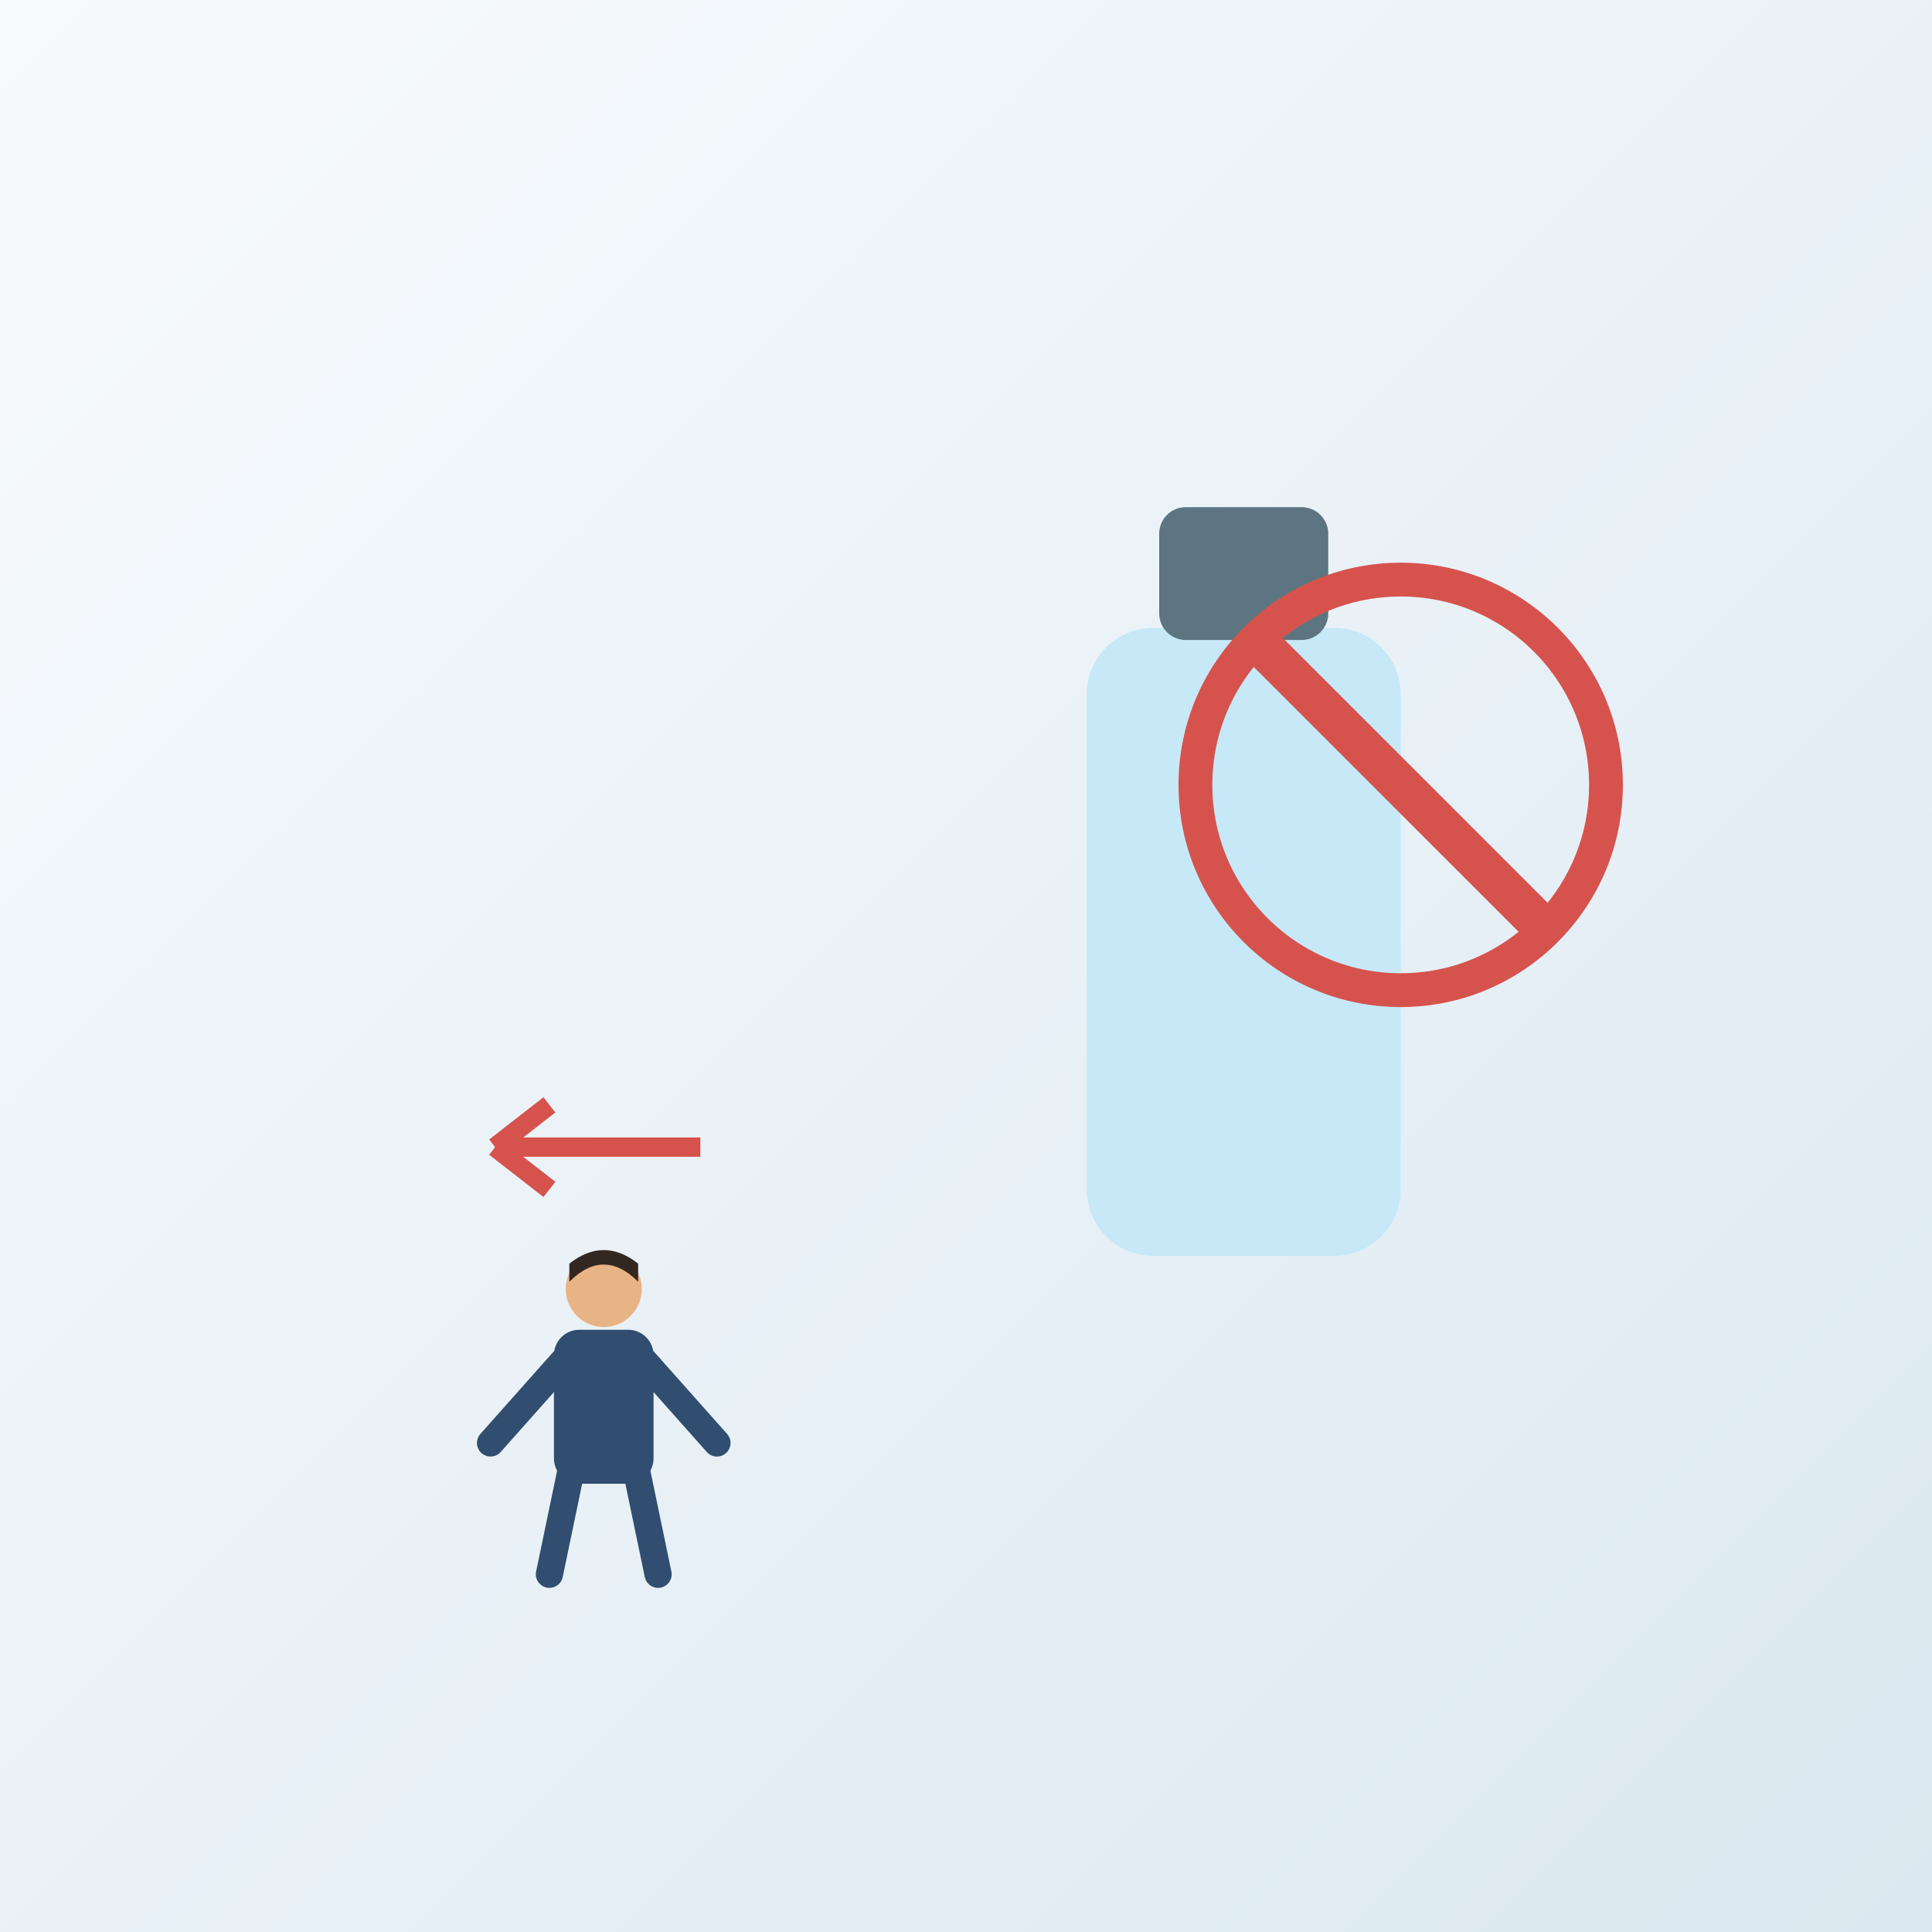
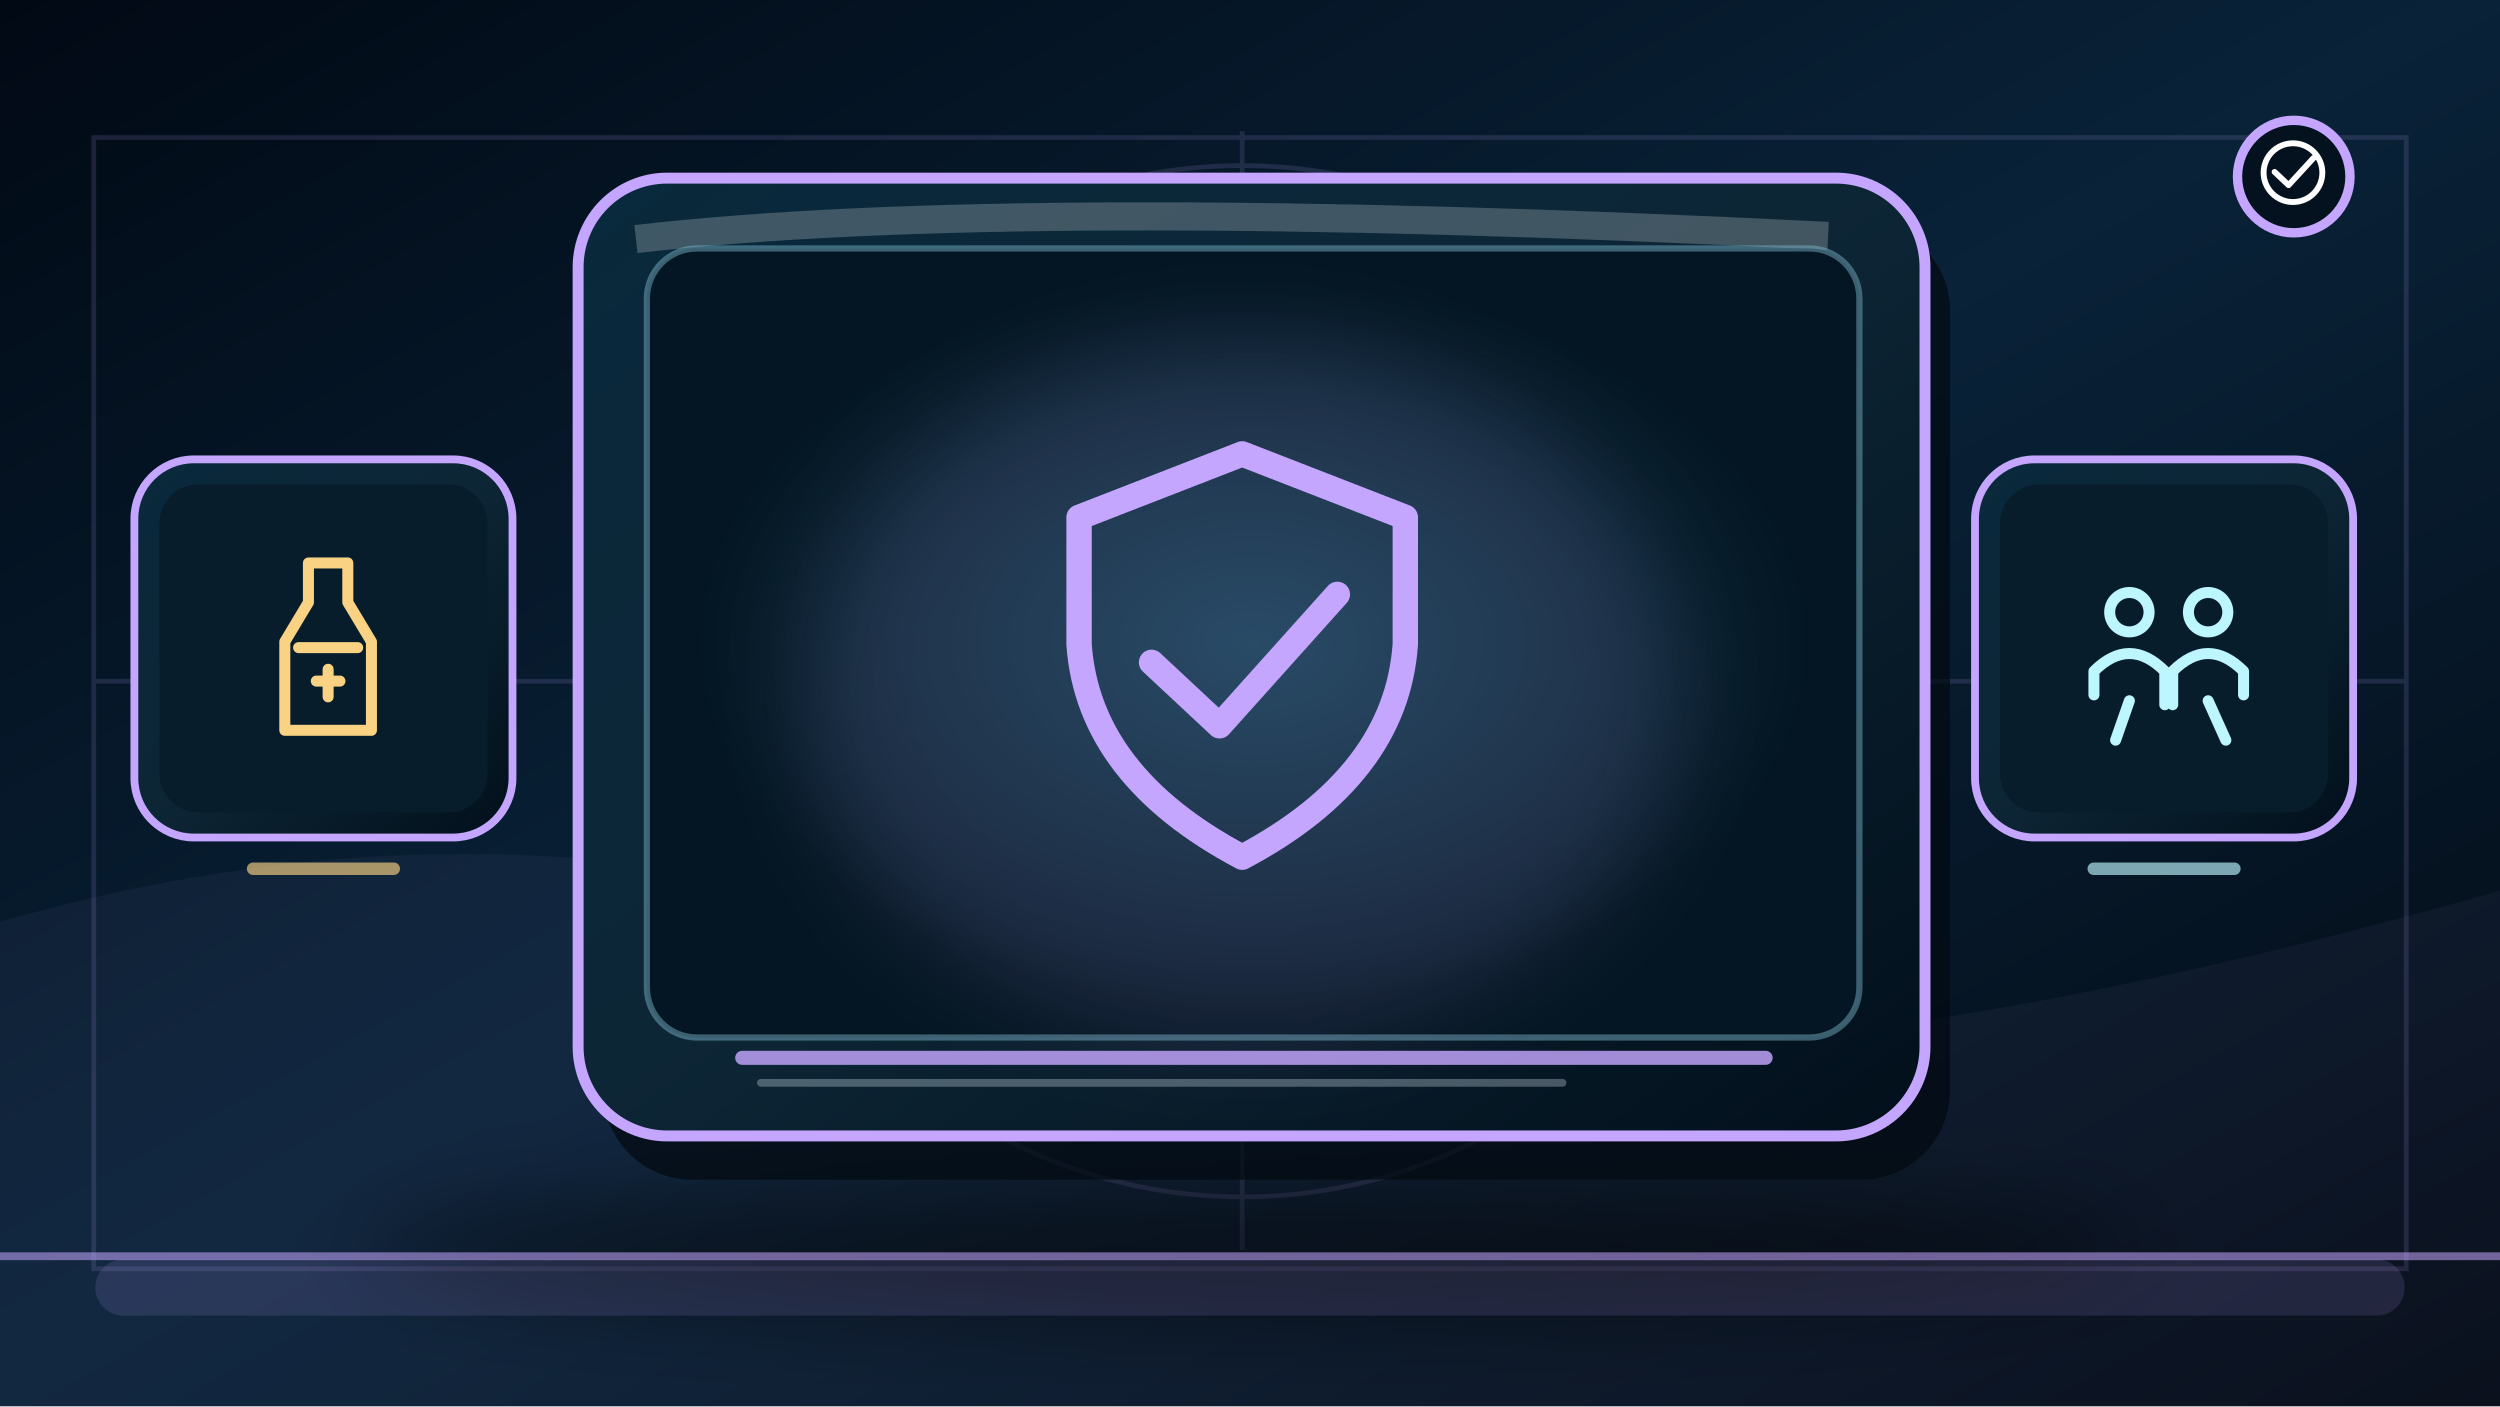
- <svg xmlns="http://www.w3.org/2000/svg" viewBox="0 0 1600 1600">
+ <svg xmlns="http://www.w3.org/2000/svg" width="1600" height="900" viewBox="0 0 1600 900" role="img" aria-label="activity chem safety illustration">
  <defs>
-     <linearGradient id="b" x1="0" y1="0" x2="1" y2="1">
-       <stop stop-color="#f8fbfd" />
-       <stop offset="1" stop-color="#dbe8f1" />
+     <linearGradient id="bg" x2="1" y2="1">
+       <stop stop-color="#010914" />
+       <stop offset=".49" stop-color="#092238" />
+       <stop offset="1" stop-color="#020912" />
    </linearGradient>
+     <linearGradient id="glass" x2="1" y2="1">
+       <stop stop-color="#09293c" />
+       <stop offset=".48" stop-color="#0d2636" />
+       <stop offset="1" stop-color="#020f1b" />
+     </linearGradient>
+     <radialGradient id="card">
+       <stop stop-color="#143e52" />
+       <stop offset=".92" stop-color="#041623" />
+     </radialGradient>
+     <filter id="blur" x="-50%" y="-50%" width="200%" height="200%">
+       <feGaussianBlur stdDeviation="28" />
+     </filter>
  </defs>
-   <rect width="1600" height="1600" fill="url(#b)" />
-   <g transform="translate(500 1180) scale(0.75)">
-     <circle cy="-150" r="42" fill="#e8b486" />
-     <path d="M-38-158q38-38 76 0v-20q-38-30-76 0z" fill="#332722" />
-     <rect x="-55" y="-105" width="110" height="170" rx="28" fill="#314d70" />
-     <path d="M-35 45l-25 120M35 45l25 120M-45-70l-80 90M45-70l80 90" stroke="#314d70" stroke-width="30" stroke-linecap="round" />
+   <rect width="1600" height="900" fill="url(#bg)" />
+   <path d="M0 590 Q350 490 660 620 T1600 570 L1600 900 H0Z" fill="#c5a6ff" opacity=".05" />
+   <g opacity=".14" stroke="#c5a6ff" fill="none" stroke-width="3">
+     <rect x="60" y="88" width="1480" height="724" />
+     <circle cx="795" cy="436" r="330" />
+     <circle cx="795" cy="436" r="263" />
+     <path d="M60 436 H1540 M795 84 V800" />
  </g>
-   <rect x="900" y="520" width="260" height="520" rx="55" fill="#c6e8f7" />
-   <rect x="960" y="420" width="140" height="110" rx="22" fill="#5d7580" />
-   <g transform="translate(1160 650)">
-     <circle r="170" fill="none" stroke="#d6534d" stroke-width="28" />
-     <path d="M-120-120l240 240" stroke="#d6534d" stroke-width="34" />
+   <ellipse cx="800" cy="800" rx="570" ry="43" fill="#000" opacity=".46" filter="url(#blur)" />
+   <rect x="386" y="142" width="862" height="613" rx="57" fill="#01080f" opacity=".7" />
+   <rect x="370" y="114" width="862" height="613" rx="57" fill="url(#glass)" stroke="#c5a6ff" stroke-width="7" />
+   <path d="M407 153 Q650 125 1170 151" fill="none" stroke="#fff" opacity=".22" stroke-width="18" />
+   <rect x="414" y="159" width="776" height="505" rx="32" fill="url(#card)" stroke="#7fbbcf" stroke-opacity=".45" stroke-width="4" />
+   <ellipse cx="795" cy="443" rx="281" ry="224" fill="#c5a6ff" opacity=".12" filter="url(#blur)" />
+   <g transform="translate(650 276) scale(2.9)" fill="none" stroke="#c5a6ff" stroke-width="5.6" stroke-linecap="round" stroke-linejoin="round">
+     <path d="M50 5 L86 19 V47 Q84 76 50 94 Q16 76 14 47 V19Z" />
+     <path d="M30 51 L45 65 L71 36" />
  </g>
-   <path d="M580 950l-170 0" stroke="#d6534d" stroke-width="16" />
-   <path d="M410 950l45-35m-45 35l45 35" stroke="#d6534d" stroke-width="16" />
+   <path d="M475 677 H1130" stroke="#c5a6ff" stroke-width="9" opacity=".82" stroke-linecap="round" />
+   <path d="M487 693 H1000" stroke="#e4f6ff" stroke-width="5" opacity=".3" stroke-linecap="round" />
+   <rect x="86" y="294" width="242" height="242" rx="38" fill="url(#glass)" stroke="#c5a6ff" stroke-width="5" />
+   <rect x="102" y="310" width="210" height="210" rx="25" fill="#071d2c" />
+   <g transform="translate(147 354) scale(1.26)" fill="none" stroke="#f9d383" stroke-width="5.6" stroke-linecap="round" stroke-linejoin="round">
+     <path d="M40 5 H60 V25 L72 45 V90 H28 V45 L40 25Z" />
+     <path d="M35 48 H65 M44 65 H56 M50 59 V73" />
+   </g>
+   <rect x="158" y="552" width="98" height="8" rx="4" fill="#f9d383" opacity=".65" />
+   <rect x="1264" y="294" width="242" height="242" rx="38" fill="url(#glass)" stroke="#c5a6ff" stroke-width="5" />
+   <rect x="1280" y="310" width="210" height="210" rx="25" fill="#071d2c" />
+   <g transform="translate(1325 354) scale(1.26)" fill="none" stroke="#bdf6ff" stroke-width="5.6" stroke-linecap="round" stroke-linejoin="round">
+     <circle cx="30" cy="30" r="10" />
+     <circle cx="70" cy="30" r="10" />
+     <path d="M12 72 V60 Q30 42 48 60 V77 M52 77 V60 Q70 42 88 60 V72 M30 75 L23 95 M70 75 L79 95" />
+   </g>
+   <rect x="1336" y="552" width="98" height="8" rx="4" fill="#bdf6ff" opacity=".65" />
+   <circle cx="1468" cy="113" r="36" stroke="#c5a6ff" fill="#03121e" stroke-width="6" />
+   <g transform="translate(1444 87) scale(0.47)" fill="none" stroke="#fff" stroke-width="8" stroke-linecap="round" stroke-linejoin="round">
+     <circle cx="50" cy="50" r="40" />
+     <path d="M25 49 L44 67 L78 30" />
+   </g>
+   <path d="M0 804 H1600" stroke="#c5a6ff" stroke-width="5" opacity=".55" />
+   <rect x="61" y="806" width="1478" height="36" rx="18" fill="#c5a6ff" opacity=".13" />
</svg>
